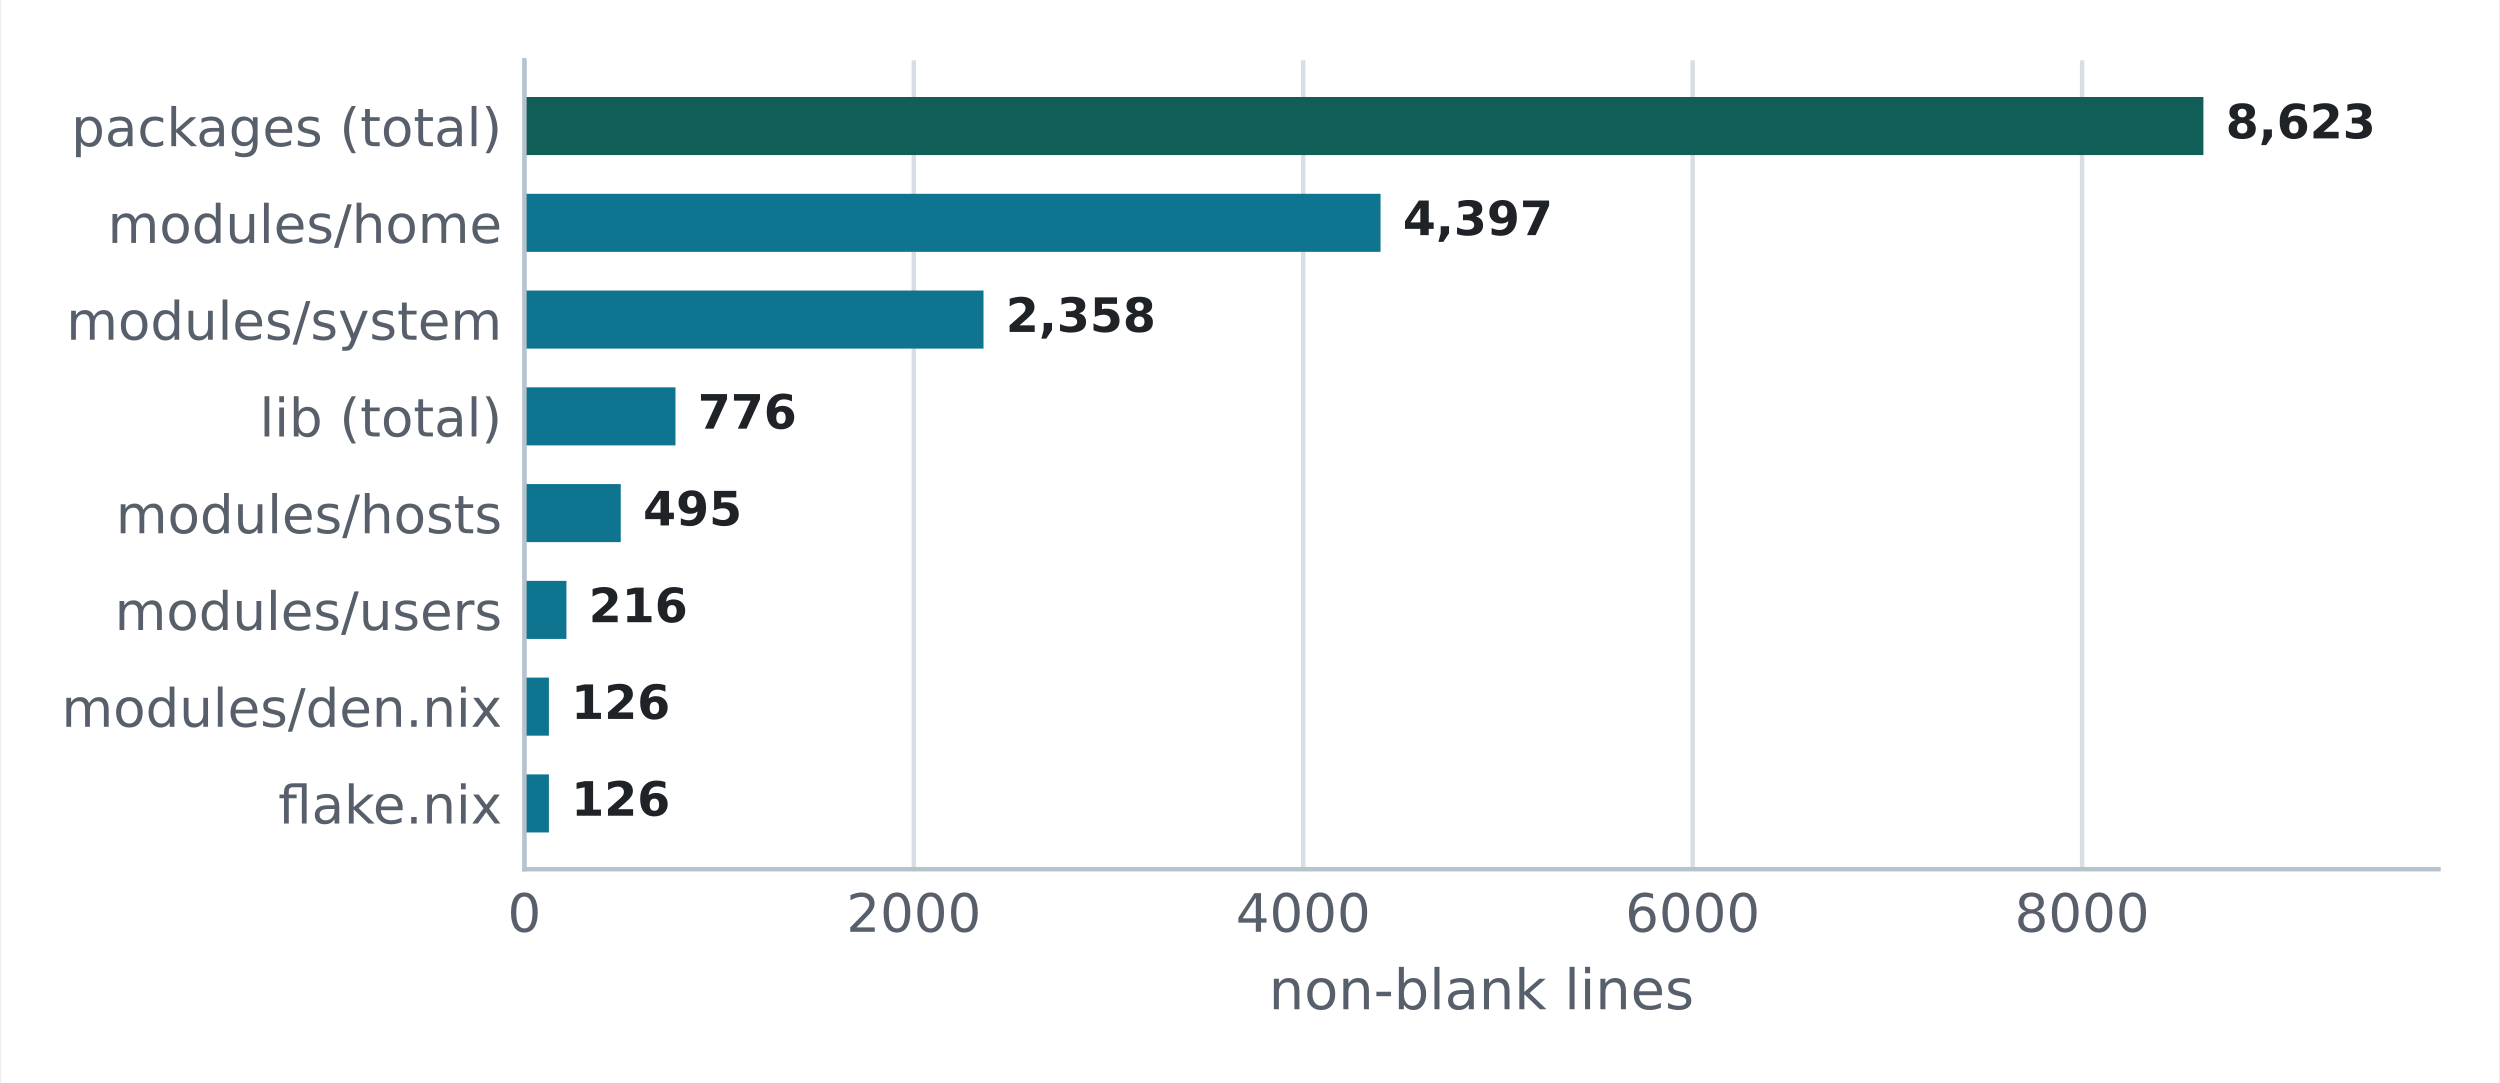
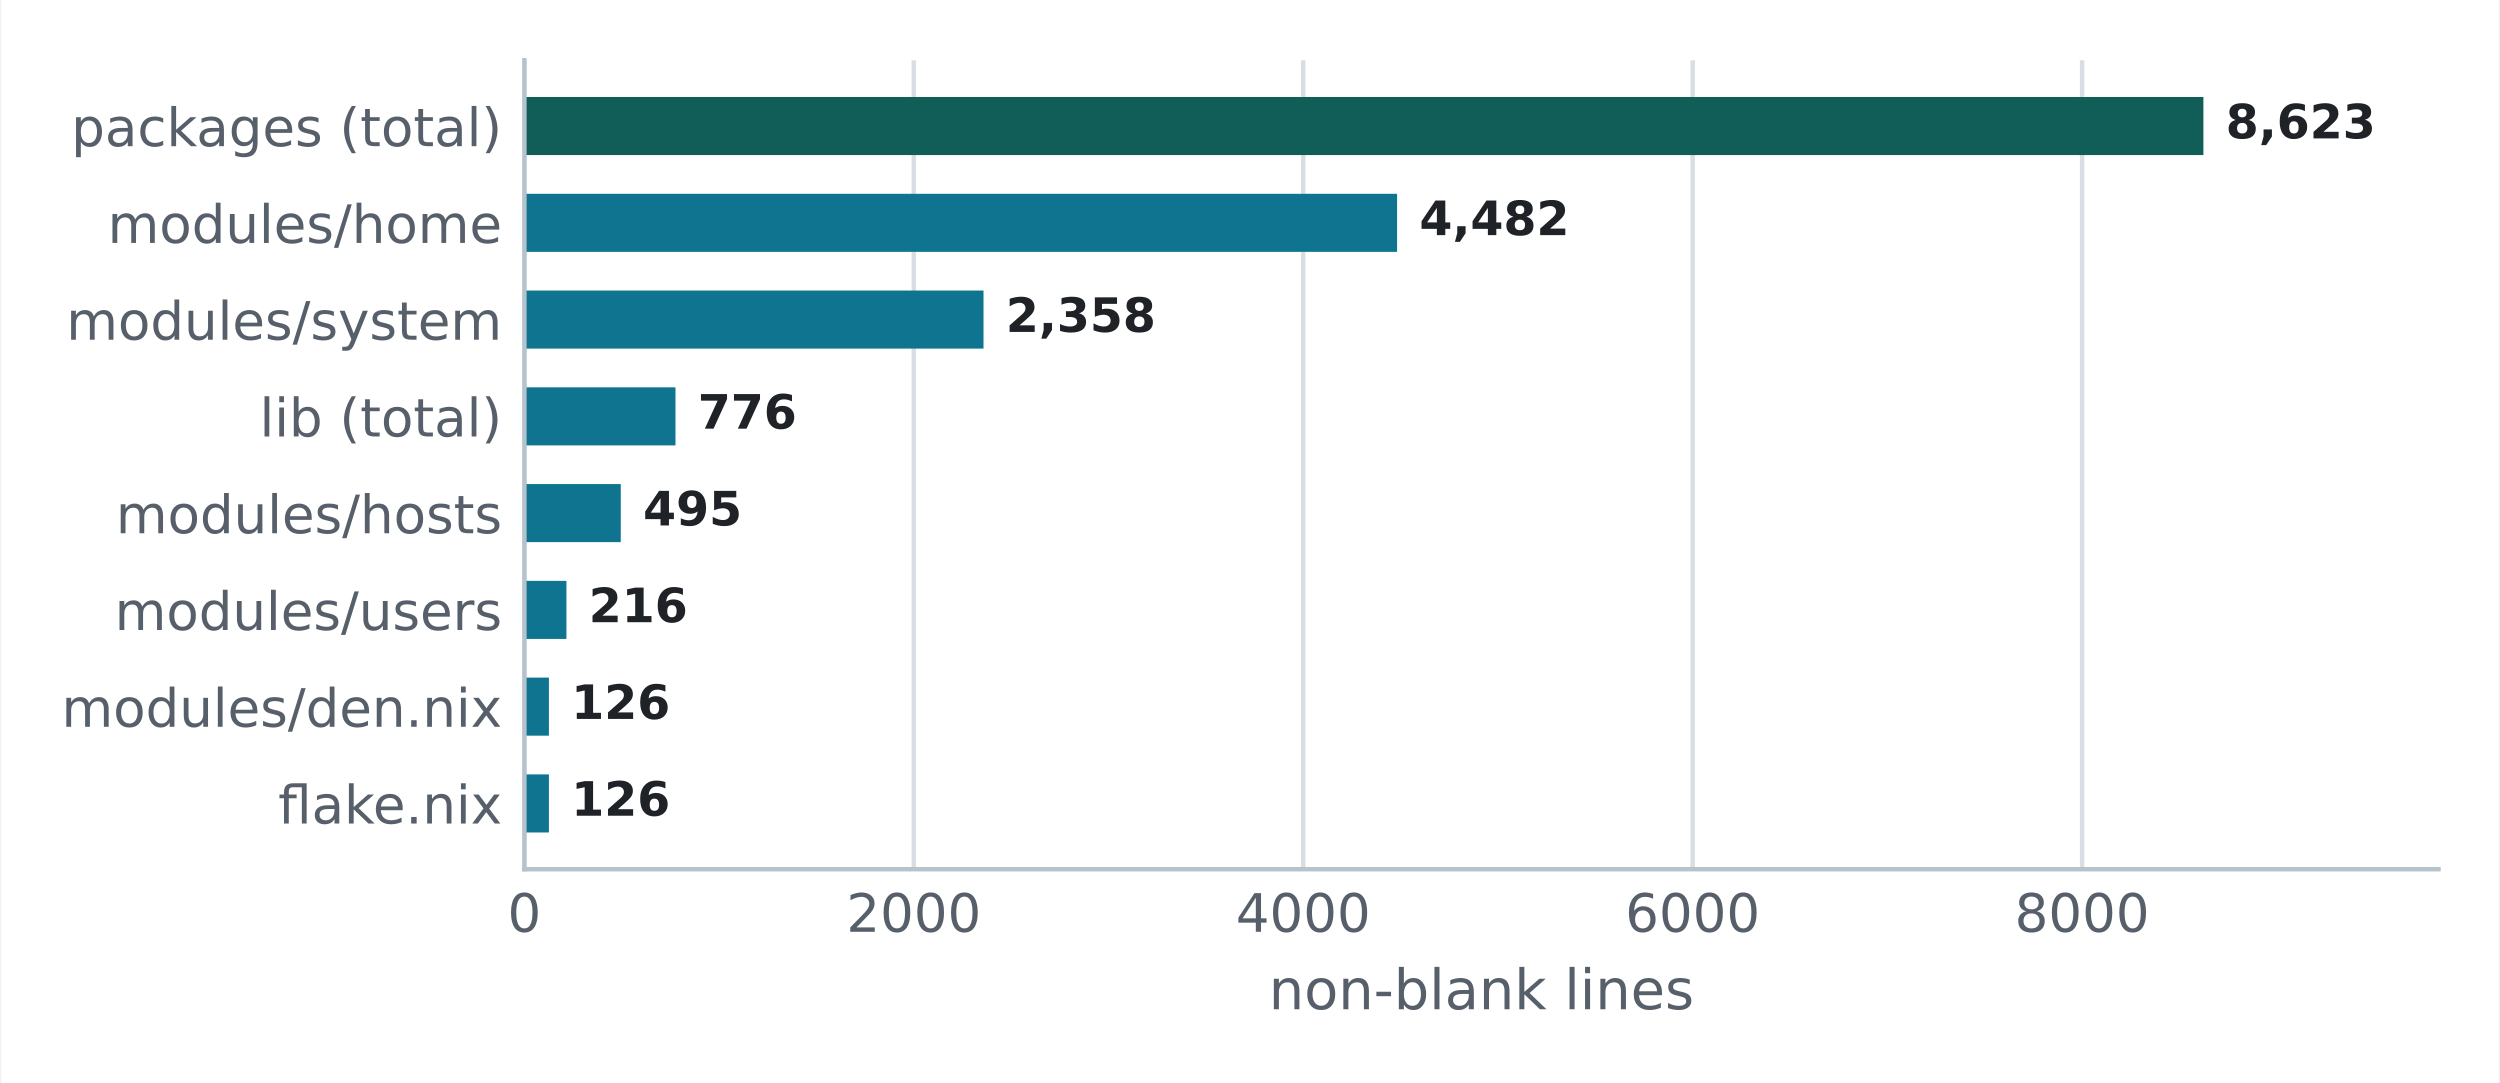
<svg xmlns="http://www.w3.org/2000/svg" xmlns:xlink="http://www.w3.org/1999/xlink" width="995" height="431" viewBox="0 0 447.591 194.078" version="1.1">
  <defs>
    <style type="text/css">*{stroke-linejoin: round; stroke-linecap: butt}</style>
  </defs>
  <g id="figure_1">
    <g id="patch_1">
      <path d="M 0 194.078  L 447.591 194.078  L 447.591 0  L 0 0  z " style="fill: #ffffff" />
    </g>
    <g id="axes_1">
      <g id="patch_2">
        <path d="M 93.751 155.778  L 436.791 155.778  L 436.791 10.8  L 93.751 10.8  z " style="fill: #ffffff" />
      </g>
      <g id="matplotlib.axis_1">
        <g id="xtick_1">
          <g id="line2d_1">
            <path d="M 93.751 155.778  L 93.751 10.8  " clip-path="url(#p4f550c6e6d)" style="fill: none; stroke: #d8dee4; stroke-width: 0.8; stroke-linecap: square" />
          </g>
          <g id="line2d_2" />
          <g id="text_1">
            <g style="fill: #57606a" transform="translate(90.72875 166.9954) scale(0.095 -0.095)">
              <defs>
                <path id="DejaVuSans-13" d="M 2034 4250  Q 1547 4250 1301 3770  Q 1056 3291 1056 2328  Q 1056 1369 1301 889  Q 1547 409 2034 409  Q 2525 409 2770 889  Q 3016 1369 3016 2328  Q 3016 3291 2770 3770  Q 2525 4250 2034 4250  z M 2034 4750  Q 2819 4750 3233 4129  Q 3647 3509 3647 2328  Q 3647 1150 3233 529  Q 2819 -91 2034 -91  Q 1250 -91 836 529  Q 422 1150 422 2328  Q 422 3509 836 4129  Q 1250 4750 2034 4750  z " transform="scale(0.015625)" />
              </defs>
              <use xlink:href="#DejaVuSans-13" />
            </g>
          </g>
        </g>
        <g id="xtick_2">
          <g id="line2d_3">
            <path d="M 163.544 155.778  L 163.544 10.8  " clip-path="url(#p4f550c6e6d)" style="fill: none; stroke: #d8dee4; stroke-width: 0.8; stroke-linecap: square" />
          </g>
          <g id="line2d_4" />
          <g id="text_2">
            <g style="fill: #57606a" transform="translate(151.4551 166.9954) scale(0.095 -0.095)">
              <defs>
                <path id="DejaVuSans-15" d="M 1228 531  L 3431 531  L 3431 0  L 469 0  L 469 531  Q 828 903 1448 1529  Q 2069 2156 2228 2338  Q 2531 2678 2651 2914  Q 2772 3150 2772 3378  Q 2772 3750 2511 3984  Q 2250 4219 1831 4219  Q 1534 4219 1204 4116  Q 875 4013 500 3803  L 500 4441  Q 881 4594 1212 4672  Q 1544 4750 1819 4750  Q 2544 4750 2975 4387  Q 3406 4025 3406 3419  Q 3406 3131 3298 2873  Q 3191 2616 2906 2266  Q 2828 2175 2409 1742  Q 1991 1309 1228 531  z " transform="scale(0.015625)" />
              </defs>
              <use xlink:href="#DejaVuSans-15" />
              <use xlink:href="#DejaVuSans-13" transform="translate(63.625 0)" />
              <use xlink:href="#DejaVuSans-13" transform="translate(127.25 0)" />
              <use xlink:href="#DejaVuSans-13" transform="translate(190.875 0)" />
            </g>
          </g>
        </g>
        <g id="xtick_3">
          <g id="line2d_5">
            <path d="M 233.337 155.778  L 233.337 10.8  " clip-path="url(#p4f550c6e6d)" style="fill: none; stroke: #d8dee4; stroke-width: 0.8; stroke-linecap: square" />
          </g>
          <g id="line2d_6" />
          <g id="text_3">
            <g style="fill: #57606a" transform="translate(221.2481 166.9954) scale(0.095 -0.095)">
              <defs>
                <path id="DejaVuSans-17" d="M 2419 4116  L 825 1625  L 2419 1625  L 2419 4116  z M 2253 4666  L 3047 4666  L 3047 1625  L 3713 1625  L 3713 1100  L 3047 1100  L 3047 0  L 2419 0  L 2419 1100  L 313 1100  L 313 1709  L 2253 4666  z " transform="scale(0.015625)" />
              </defs>
              <use xlink:href="#DejaVuSans-17" />
              <use xlink:href="#DejaVuSans-13" transform="translate(63.625 0)" />
              <use xlink:href="#DejaVuSans-13" transform="translate(127.25 0)" />
              <use xlink:href="#DejaVuSans-13" transform="translate(190.875 0)" />
            </g>
          </g>
        </g>
        <g id="xtick_4">
          <g id="line2d_7">
            <path d="M 303.13 155.778  L 303.13 10.8  " clip-path="url(#p4f550c6e6d)" style="fill: none; stroke: #d8dee4; stroke-width: 0.8; stroke-linecap: square" />
          </g>
          <g id="line2d_8" />
          <g id="text_4">
            <g style="fill: #57606a" transform="translate(291.041 166.9954) scale(0.095 -0.095)">
              <defs>
                <path id="DejaVuSans-19" d="M 2113 2584  Q 1688 2584 1439 2293  Q 1191 2003 1191 1497  Q 1191 994 1439 701  Q 1688 409 2113 409  Q 2538 409 2786 701  Q 3034 994 3034 1497  Q 3034 2003 2786 2293  Q 2538 2584 2113 2584  z M 3366 4563  L 3366 3988  Q 3128 4100 2886 4159  Q 2644 4219 2406 4219  Q 1781 4219 1451 3797  Q 1122 3375 1075 2522  Q 1259 2794 1537 2939  Q 1816 3084 2150 3084  Q 2853 3084 3261 2657  Q 3669 2231 3669 1497  Q 3669 778 3244 343  Q 2819 -91 2113 -91  Q 1303 -91 875 529  Q 447 1150 447 2328  Q 447 3434 972 4092  Q 1497 4750 2381 4750  Q 2619 4750 2861 4703  Q 3103 4656 3366 4563  z " transform="scale(0.015625)" />
              </defs>
              <use xlink:href="#DejaVuSans-19" />
              <use xlink:href="#DejaVuSans-13" transform="translate(63.625 0)" />
              <use xlink:href="#DejaVuSans-13" transform="translate(127.25 0)" />
              <use xlink:href="#DejaVuSans-13" transform="translate(190.875 0)" />
            </g>
          </g>
        </g>
        <g id="xtick_5">
          <g id="line2d_9">
            <path d="M 372.923 155.778  L 372.923 10.8  " clip-path="url(#p4f550c6e6d)" style="fill: none; stroke: #d8dee4; stroke-width: 0.8; stroke-linecap: square" />
          </g>
          <g id="line2d_10" />
          <g id="text_5">
            <g style="fill: #57606a" transform="translate(360.834 166.9954) scale(0.095 -0.095)">
              <defs>
                <path id="DejaVuSans-1b" d="M 2034 2216  Q 1584 2216 1326 1975  Q 1069 1734 1069 1313  Q 1069 891 1326 650  Q 1584 409 2034 409  Q 2484 409 2743 651  Q 3003 894 3003 1313  Q 3003 1734 2745 1975  Q 2488 2216 2034 2216  z M 1403 2484  Q 997 2584 770 2862  Q 544 3141 544 3541  Q 544 4100 942 4425  Q 1341 4750 2034 4750  Q 2731 4750 3128 4425  Q 3525 4100 3525 3541  Q 3525 3141 3298 2862  Q 3072 2584 2669 2484  Q 3125 2378 3379 2068  Q 3634 1759 3634 1313  Q 3634 634 3220 271  Q 2806 -91 2034 -91  Q 1263 -91 848 271  Q 434 634 434 1313  Q 434 1759 690 2068  Q 947 2378 1403 2484  z M 1172 3481  Q 1172 3119 1398 2916  Q 1625 2713 2034 2713  Q 2441 2713 2670 2916  Q 2900 3119 2900 3481  Q 2900 3844 2670 4047  Q 2441 4250 2034 4250  Q 1625 4250 1398 4047  Q 1172 3844 1172 3481  z " transform="scale(0.015625)" />
              </defs>
              <use xlink:href="#DejaVuSans-1b" />
              <use xlink:href="#DejaVuSans-13" transform="translate(63.625 0)" />
              <use xlink:href="#DejaVuSans-13" transform="translate(127.25 0)" />
              <use xlink:href="#DejaVuSans-13" transform="translate(190.875 0)" />
            </g>
          </g>
        </g>
        <g id="text_6">
          <g style="fill: #57606a" transform="translate(227.1616 180.8761) scale(0.1 -0.1)">
            <defs>
              <path id="DejaVuSans-51" d="M 3513 2113  L 3513 0  L 2938 0  L 2938 2094  Q 2938 2591 2744 2837  Q 2550 3084 2163 3084  Q 1697 3084 1428 2787  Q 1159 2491 1159 1978  L 1159 0  L 581 0  L 581 3500  L 1159 3500  L 1159 2956  Q 1366 3272 1645 3428  Q 1925 3584 2291 3584  Q 2894 3584 3203 3211  Q 3513 2838 3513 2113  z " transform="scale(0.015625)" />
              <path id="DejaVuSans-52" d="M 1959 3097  Q 1497 3097 1228 2736  Q 959 2375 959 1747  Q 959 1119 1226 758  Q 1494 397 1959 397  Q 2419 397 2687 759  Q 2956 1122 2956 1747  Q 2956 2369 2687 2733  Q 2419 3097 1959 3097  z M 1959 3584  Q 2709 3584 3137 3096  Q 3566 2609 3566 1747  Q 3566 888 3137 398  Q 2709 -91 1959 -91  Q 1206 -91 779 398  Q 353 888 353 1747  Q 353 2609 779 3096  Q 1206 3584 1959 3584  z " transform="scale(0.015625)" />
              <path id="DejaVuSans-10" d="M 313 2009  L 1997 2009  L 1997 1497  L 313 1497  L 313 2009  z " transform="scale(0.015625)" />
              <path id="DejaVuSans-45" d="M 3116 1747  Q 3116 2381 2855 2742  Q 2594 3103 2138 3103  Q 1681 3103 1420 2742  Q 1159 2381 1159 1747  Q 1159 1113 1420 752  Q 1681 391 2138 391  Q 2594 391 2855 752  Q 3116 1113 3116 1747  z M 1159 2969  Q 1341 3281 1617 3432  Q 1894 3584 2278 3584  Q 2916 3584 3314 3078  Q 3713 2572 3713 1747  Q 3713 922 3314 415  Q 2916 -91 2278 -91  Q 1894 -91 1617 61  Q 1341 213 1159 525  L 1159 0  L 581 0  L 581 4863  L 1159 4863  L 1159 2969  z " transform="scale(0.015625)" />
              <path id="DejaVuSans-4f" d="M 603 4863  L 1178 4863  L 1178 0  L 603 0  L 603 4863  z " transform="scale(0.015625)" />
              <path id="DejaVuSans-44" d="M 2194 1759  Q 1497 1759 1228 1600  Q 959 1441 959 1056  Q 959 750 1161 570  Q 1363 391 1709 391  Q 2188 391 2477 730  Q 2766 1069 2766 1631  L 2766 1759  L 2194 1759  z M 3341 1997  L 3341 0  L 2766 0  L 2766 531  Q 2569 213 2275 61  Q 1981 -91 1556 -91  Q 1019 -91 701 211  Q 384 513 384 1019  Q 384 1609 779 1909  Q 1175 2209 1959 2209  L 2766 2209  L 2766 2266  Q 2766 2663 2505 2880  Q 2244 3097 1772 3097  Q 1472 3097 1187 3025  Q 903 2953 641 2809  L 641 3341  Q 956 3463 1253 3523  Q 1550 3584 1831 3584  Q 2591 3584 2966 3190  Q 3341 2797 3341 1997  z " transform="scale(0.015625)" />
              <path id="DejaVuSans-4e" d="M 581 4863  L 1159 4863  L 1159 1991  L 2875 3500  L 3609 3500  L 1753 1863  L 3688 0  L 2938 0  L 1159 1709  L 1159 0  L 581 0  L 581 4863  z " transform="scale(0.015625)" />
              <path id="DejaVuSans-3" transform="scale(0.015625)" />
              <path id="DejaVuSans-4c" d="M 603 3500  L 1178 3500  L 1178 0  L 603 0  L 603 3500  z M 603 4863  L 1178 4863  L 1178 4134  L 603 4134  L 603 4863  z " transform="scale(0.015625)" />
              <path id="DejaVuSans-48" d="M 3597 1894  L 3597 1613  L 953 1613  Q 991 1019 1311 708  Q 1631 397 2203 397  Q 2534 397 2845 478  Q 3156 559 3463 722  L 3463 178  Q 3153 47 2828 -22  Q 2503 -91 2169 -91  Q 1331 -91 842 396  Q 353 884 353 1716  Q 353 2575 817 3079  Q 1281 3584 2069 3584  Q 2775 3584 3186 3129  Q 3597 2675 3597 1894  z M 3022 2063  Q 3016 2534 2758 2815  Q 2500 3097 2075 3097  Q 1594 3097 1305 2825  Q 1016 2553 972 2059  L 3022 2063  z " transform="scale(0.015625)" />
              <path id="DejaVuSans-56" d="M 2834 3397  L 2834 2853  Q 2591 2978 2328 3040  Q 2066 3103 1784 3103  Q 1356 3103 1142 2972  Q 928 2841 928 2578  Q 928 2378 1081 2264  Q 1234 2150 1697 2047  L 1894 2003  Q 2506 1872 2764 1633  Q 3022 1394 3022 966  Q 3022 478 2636 193  Q 2250 -91 1575 -91  Q 1294 -91 989 -36  Q 684 19 347 128  L 347 722  Q 666 556 975 473  Q 1284 391 1588 391  Q 1994 391 2212 530  Q 2431 669 2431 922  Q 2431 1156 2273 1281  Q 2116 1406 1581 1522  L 1381 1569  Q 847 1681 609 1914  Q 372 2147 372 2553  Q 372 3047 722 3315  Q 1072 3584 1716 3584  Q 2034 3584 2315 3537  Q 2597 3491 2834 3397  z " transform="scale(0.015625)" />
            </defs>
            <use xlink:href="#DejaVuSans-51" />
            <use xlink:href="#DejaVuSans-52" transform="translate(63.375 0)" />
            <use xlink:href="#DejaVuSans-51" transform="translate(124.5625 0)" />
            <use xlink:href="#DejaVuSans-10" transform="translate(187.9375 0)" />
            <use xlink:href="#DejaVuSans-45" transform="translate(224.0156 0)" />
            <use xlink:href="#DejaVuSans-4f" transform="translate(287.5 0)" />
            <use xlink:href="#DejaVuSans-44" transform="translate(315.2812 0)" />
            <use xlink:href="#DejaVuSans-51" transform="translate(376.5625 0)" />
            <use xlink:href="#DejaVuSans-4e" transform="translate(439.9375 0)" />
            <use xlink:href="#DejaVuSans-3" transform="translate(497.8438 0)" />
            <use xlink:href="#DejaVuSans-4f" transform="translate(529.625 0)" />
            <use xlink:href="#DejaVuSans-4c" transform="translate(557.4062 0)" />
            <use xlink:href="#DejaVuSans-51" transform="translate(585.1875 0)" />
            <use xlink:href="#DejaVuSans-48" transform="translate(648.5625 0)" />
            <use xlink:href="#DejaVuSans-56" transform="translate(710.0938 0)" />
          </g>
        </g>
      </g>
      <g id="matplotlib.axis_2">
        <g id="ytick_1">
          <g id="line2d_11" />
          <g id="text_7">
            <g style="fill: #57606a" transform="translate(49.6357 147.5945) scale(0.095 -0.095)">
              <defs>
                <path id="DejaVuSans-13b0" d="M 1831 4863  L 3431 4863  L 3431 0  L 2853 0  L 2853 4384  L 1825 4384  Q 1516 4384 1395 4259  Q 1275 4134 1275 3809  L 1275 3500  L 2222 3500  L 2222 3053  L 1275 3053  L 1275 0  L 697 0  L 697 3053  L 147 3053  L 147 3500  L 697 3500  L 697 3744  Q 697 4328 969 4595  Q 1241 4863 1831 4863  z " transform="scale(0.015625)" />
                <path id="DejaVuSans-11" d="M 684 794  L 1344 794  L 1344 0  L 684 0  L 684 794  z " transform="scale(0.015625)" />
                <path id="DejaVuSans-5b" d="M 3513 3500  L 2247 1797  L 3578 0  L 2900 0  L 1881 1375  L 863 0  L 184 0  L 1544 1831  L 300 3500  L 978 3500  L 1906 2253  L 2834 3500  L 3513 3500  z " transform="scale(0.015625)" />
              </defs>
              <use xlink:href="#DejaVuSans-13b0" />
              <use xlink:href="#DejaVuSans-44" transform="translate(62.98438 0)" />
              <use xlink:href="#DejaVuSans-4e" transform="translate(124.2656 0)" />
              <use xlink:href="#DejaVuSans-48" transform="translate(178.6094 0)" />
              <use xlink:href="#DejaVuSans-11" transform="translate(240.1406 0)" />
              <use xlink:href="#DejaVuSans-51" transform="translate(271.9219 0)" />
              <use xlink:href="#DejaVuSans-4c" transform="translate(335.2969 0)" />
              <use xlink:href="#DejaVuSans-5b" transform="translate(363.0781 0)" />
            </g>
          </g>
        </g>
        <g id="ytick_2">
          <g id="line2d_12" />
          <g id="text_8">
            <g style="fill: #57606a" transform="translate(10.8 130.2526) scale(0.095 -0.095)">
              <defs>
                <path id="DejaVuSans-50" d="M 3328 2828  Q 3544 3216 3844 3400  Q 4144 3584 4550 3584  Q 5097 3584 5394 3201  Q 5691 2819 5691 2113  L 5691 0  L 5113 0  L 5113 2094  Q 5113 2597 4934 2840  Q 4756 3084 4391 3084  Q 3944 3084 3684 2787  Q 3425 2491 3425 1978  L 3425 0  L 2847 0  L 2847 2094  Q 2847 2600 2669 2842  Q 2491 3084 2119 3084  Q 1678 3084 1418 2786  Q 1159 2488 1159 1978  L 1159 0  L 581 0  L 581 3500  L 1159 3500  L 1159 2956  Q 1356 3278 1631 3431  Q 1906 3584 2284 3584  Q 2666 3584 2933 3390  Q 3200 3197 3328 2828  z " transform="scale(0.015625)" />
                <path id="DejaVuSans-47" d="M 2906 2969  L 2906 4863  L 3481 4863  L 3481 0  L 2906 0  L 2906 525  Q 2725 213 2448 61  Q 2172 -91 1784 -91  Q 1150 -91 751 415  Q 353 922 353 1747  Q 353 2572 751 3078  Q 1150 3584 1784 3584  Q 2172 3584 2448 3432  Q 2725 3281 2906 2969  z M 947 1747  Q 947 1113 1208 752  Q 1469 391 1925 391  Q 2381 391 2643 752  Q 2906 1113 2906 1747  Q 2906 2381 2643 2742  Q 2381 3103 1925 3103  Q 1469 3103 1208 2742  Q 947 2381 947 1747  z " transform="scale(0.015625)" />
                <path id="DejaVuSans-58" d="M 544 1381  L 544 3500  L 1119 3500  L 1119 1403  Q 1119 906 1312 657  Q 1506 409 1894 409  Q 2359 409 2629 706  Q 2900 1003 2900 1516  L 2900 3500  L 3475 3500  L 3475 0  L 2900 0  L 2900 538  Q 2691 219 2414 64  Q 2138 -91 1772 -91  Q 1169 -91 856 284  Q 544 659 544 1381  z M 1991 3584  L 1991 3584  z " transform="scale(0.015625)" />
                <path id="DejaVuSans-12" d="M 1625 4666  L 2156 4666  L 531 -594  L 0 -594  L 1625 4666  z " transform="scale(0.015625)" />
              </defs>
              <use xlink:href="#DejaVuSans-50" />
              <use xlink:href="#DejaVuSans-52" transform="translate(97.40625 0)" />
              <use xlink:href="#DejaVuSans-47" transform="translate(158.5938 0)" />
              <use xlink:href="#DejaVuSans-58" transform="translate(222.0781 0)" />
              <use xlink:href="#DejaVuSans-4f" transform="translate(285.4531 0)" />
              <use xlink:href="#DejaVuSans-48" transform="translate(313.2344 0)" />
              <use xlink:href="#DejaVuSans-56" transform="translate(374.7656 0)" />
              <use xlink:href="#DejaVuSans-12" transform="translate(426.8594 0)" />
              <use xlink:href="#DejaVuSans-47" transform="translate(460.5469 0)" />
              <use xlink:href="#DejaVuSans-48" transform="translate(524.0312 0)" />
              <use xlink:href="#DejaVuSans-51" transform="translate(585.5625 0)" />
              <use xlink:href="#DejaVuSans-11" transform="translate(648.9375 0)" />
              <use xlink:href="#DejaVuSans-51" transform="translate(680.7188 0)" />
              <use xlink:href="#DejaVuSans-4c" transform="translate(744.0938 0)" />
              <use xlink:href="#DejaVuSans-5b" transform="translate(771.875 0)" />
            </g>
          </g>
        </g>
        <g id="ytick_3">
          <g id="line2d_13" />
          <g id="text_9">
            <g style="fill: #57606a" transform="translate(20.32969 112.9108) scale(0.095 -0.095)">
              <defs>
                <path id="DejaVuSans-55" d="M 2631 2963  Q 2534 3019 2420 3045  Q 2306 3072 2169 3072  Q 1681 3072 1420 2755  Q 1159 2438 1159 1844  L 1159 0  L 581 0  L 581 3500  L 1159 3500  L 1159 2956  Q 1341 3275 1631 3429  Q 1922 3584 2338 3584  Q 2397 3584 2469 3576  Q 2541 3569 2628 3553  L 2631 2963  z " transform="scale(0.015625)" />
              </defs>
              <use xlink:href="#DejaVuSans-50" />
              <use xlink:href="#DejaVuSans-52" transform="translate(97.40625 0)" />
              <use xlink:href="#DejaVuSans-47" transform="translate(158.5938 0)" />
              <use xlink:href="#DejaVuSans-58" transform="translate(222.0781 0)" />
              <use xlink:href="#DejaVuSans-4f" transform="translate(285.4531 0)" />
              <use xlink:href="#DejaVuSans-48" transform="translate(313.2344 0)" />
              <use xlink:href="#DejaVuSans-56" transform="translate(374.7656 0)" />
              <use xlink:href="#DejaVuSans-12" transform="translate(426.8594 0)" />
              <use xlink:href="#DejaVuSans-58" transform="translate(460.5469 0)" />
              <use xlink:href="#DejaVuSans-56" transform="translate(523.9219 0)" />
              <use xlink:href="#DejaVuSans-48" transform="translate(576.0156 0)" />
              <use xlink:href="#DejaVuSans-55" transform="translate(637.5469 0)" />
              <use xlink:href="#DejaVuSans-56" transform="translate(678.6562 0)" />
            </g>
          </g>
        </g>
        <g id="ytick_4">
          <g id="line2d_14" />
          <g id="text_10">
            <g style="fill: #57606a" transform="translate(20.54344 95.569) scale(0.095 -0.095)">
              <defs>
                <path id="DejaVuSans-4b" d="M 3513 2113  L 3513 0  L 2938 0  L 2938 2094  Q 2938 2591 2744 2837  Q 2550 3084 2163 3084  Q 1697 3084 1428 2787  Q 1159 2491 1159 1978  L 1159 0  L 581 0  L 581 4863  L 1159 4863  L 1159 2956  Q 1366 3272 1645 3428  Q 1925 3584 2291 3584  Q 2894 3584 3203 3211  Q 3513 2838 3513 2113  z " transform="scale(0.015625)" />
                <path id="DejaVuSans-57" d="M 1172 4494  L 1172 3500  L 2356 3500  L 2356 3053  L 1172 3053  L 1172 1153  Q 1172 725 1289 603  Q 1406 481 1766 481  L 2356 481  L 2356 0  L 1766 0  Q 1100 0 847 248  Q 594 497 594 1153  L 594 3053  L 172 3053  L 172 3500  L 594 3500  L 594 4494  L 1172 4494  z " transform="scale(0.015625)" />
              </defs>
              <use xlink:href="#DejaVuSans-50" />
              <use xlink:href="#DejaVuSans-52" transform="translate(97.40625 0)" />
              <use xlink:href="#DejaVuSans-47" transform="translate(158.5938 0)" />
              <use xlink:href="#DejaVuSans-58" transform="translate(222.0781 0)" />
              <use xlink:href="#DejaVuSans-4f" transform="translate(285.4531 0)" />
              <use xlink:href="#DejaVuSans-48" transform="translate(313.2344 0)" />
              <use xlink:href="#DejaVuSans-56" transform="translate(374.7656 0)" />
              <use xlink:href="#DejaVuSans-12" transform="translate(426.8594 0)" />
              <use xlink:href="#DejaVuSans-4b" transform="translate(460.5469 0)" />
              <use xlink:href="#DejaVuSans-52" transform="translate(523.9219 0)" />
              <use xlink:href="#DejaVuSans-56" transform="translate(585.1094 0)" />
              <use xlink:href="#DejaVuSans-57" transform="translate(637.2031 0)" />
              <use xlink:href="#DejaVuSans-56" transform="translate(676.4062 0)" />
            </g>
          </g>
        </g>
        <g id="ytick_5">
          <g id="line2d_15" />
          <g id="text_11">
            <g style="fill: #57606a" transform="translate(46.28695 78.22717) scale(0.095 -0.095)">
              <defs>
                <path id="DejaVuSans-b" d="M 1984 4856  Q 1566 4138 1362 3434  Q 1159 2731 1159 2009  Q 1159 1288 1364 580  Q 1569 -128 1984 -844  L 1484 -844  Q 1016 -109 783 600  Q 550 1309 550 2009  Q 550 2706 781 3412  Q 1013 4119 1484 4856  L 1984 4856  z " transform="scale(0.015625)" />
                <path id="DejaVuSans-c" d="M 513 4856  L 1013 4856  Q 1481 4119 1714 3412  Q 1947 2706 1947 2009  Q 1947 1309 1714 600  Q 1481 -109 1013 -844  L 513 -844  Q 928 -128 1133 580  Q 1338 1288 1338 2009  Q 1338 2731 1133 3434  Q 928 4138 513 4856  z " transform="scale(0.015625)" />
              </defs>
              <use xlink:href="#DejaVuSans-4f" />
              <use xlink:href="#DejaVuSans-4c" transform="translate(27.78125 0)" />
              <use xlink:href="#DejaVuSans-45" transform="translate(55.5625 0)" />
              <use xlink:href="#DejaVuSans-3" transform="translate(119.0469 0)" />
              <use xlink:href="#DejaVuSans-b" transform="translate(150.8281 0)" />
              <use xlink:href="#DejaVuSans-57" transform="translate(189.8438 0)" />
              <use xlink:href="#DejaVuSans-52" transform="translate(229.0469 0)" />
              <use xlink:href="#DejaVuSans-57" transform="translate(290.2344 0)" />
              <use xlink:href="#DejaVuSans-44" transform="translate(329.4375 0)" />
              <use xlink:href="#DejaVuSans-4f" transform="translate(390.7188 0)" />
              <use xlink:href="#DejaVuSans-c" transform="translate(418.5 0)" />
            </g>
          </g>
        </g>
        <g id="ytick_6">
          <g id="line2d_16" />
          <g id="text_12">
            <g style="fill: #57606a" transform="translate(11.655 60.88535) scale(0.095 -0.095)">
              <defs>
                <path id="DejaVuSans-5c" d="M 2059 -325  Q 1816 -950 1584 -1140  Q 1353 -1331 966 -1331  L 506 -1331  L 506 -850  L 844 -850  Q 1081 -850 1212 -737  Q 1344 -625 1503 -206  L 1606 56  L 191 3500  L 800 3500  L 1894 763  L 2988 3500  L 3597 3500  L 2059 -325  z " transform="scale(0.015625)" />
              </defs>
              <use xlink:href="#DejaVuSans-50" />
              <use xlink:href="#DejaVuSans-52" transform="translate(97.40625 0)" />
              <use xlink:href="#DejaVuSans-47" transform="translate(158.5938 0)" />
              <use xlink:href="#DejaVuSans-58" transform="translate(222.0781 0)" />
              <use xlink:href="#DejaVuSans-4f" transform="translate(285.4531 0)" />
              <use xlink:href="#DejaVuSans-48" transform="translate(313.2344 0)" />
              <use xlink:href="#DejaVuSans-56" transform="translate(374.7656 0)" />
              <use xlink:href="#DejaVuSans-12" transform="translate(426.8594 0)" />
              <use xlink:href="#DejaVuSans-56" transform="translate(460.5469 0)" />
              <use xlink:href="#DejaVuSans-5c" transform="translate(512.6406 0)" />
              <use xlink:href="#DejaVuSans-56" transform="translate(571.8281 0)" />
              <use xlink:href="#DejaVuSans-57" transform="translate(623.9219 0)" />
              <use xlink:href="#DejaVuSans-48" transform="translate(663.125 0)" />
              <use xlink:href="#DejaVuSans-50" transform="translate(724.6562 0)" />
            </g>
          </g>
        </g>
        <g id="ytick_7">
          <g id="line2d_17" />
          <g id="text_13">
            <g style="fill: #57606a" transform="translate(19.06648 43.54352) scale(0.095 -0.095)">
              <use xlink:href="#DejaVuSans-50" />
              <use xlink:href="#DejaVuSans-52" transform="translate(97.40625 0)" />
              <use xlink:href="#DejaVuSans-47" transform="translate(158.5938 0)" />
              <use xlink:href="#DejaVuSans-58" transform="translate(222.0781 0)" />
              <use xlink:href="#DejaVuSans-4f" transform="translate(285.4531 0)" />
              <use xlink:href="#DejaVuSans-48" transform="translate(313.2344 0)" />
              <use xlink:href="#DejaVuSans-56" transform="translate(374.7656 0)" />
              <use xlink:href="#DejaVuSans-12" transform="translate(426.8594 0)" />
              <use xlink:href="#DejaVuSans-4b" transform="translate(460.5469 0)" />
              <use xlink:href="#DejaVuSans-52" transform="translate(523.9219 0)" />
              <use xlink:href="#DejaVuSans-50" transform="translate(585.1094 0)" />
              <use xlink:href="#DejaVuSans-48" transform="translate(682.5156 0)" />
            </g>
          </g>
        </g>
        <g id="ytick_8">
          <g id="line2d_18" />
          <g id="text_14">
            <g style="fill: #57606a" transform="translate(12.5382 26.2017) scale(0.095 -0.095)">
              <defs>
                <path id="DejaVuSans-53" d="M 1159 525  L 1159 -1331  L 581 -1331  L 581 3500  L 1159 3500  L 1159 2969  Q 1341 3281 1617 3432  Q 1894 3584 2278 3584  Q 2916 3584 3314 3078  Q 3713 2572 3713 1747  Q 3713 922 3314 415  Q 2916 -91 2278 -91  Q 1894 -91 1617 61  Q 1341 213 1159 525  z M 3116 1747  Q 3116 2381 2855 2742  Q 2594 3103 2138 3103  Q 1681 3103 1420 2742  Q 1159 2381 1159 1747  Q 1159 1113 1420 752  Q 1681 391 2138 391  Q 2594 391 2855 752  Q 3116 1113 3116 1747  z " transform="scale(0.015625)" />
                <path id="DejaVuSans-46" d="M 3122 3366  L 3122 2828  Q 2878 2963 2633 3030  Q 2388 3097 2138 3097  Q 1578 3097 1268 2742  Q 959 2388 959 1747  Q 959 1106 1268 751  Q 1578 397 2138 397  Q 2388 397 2633 464  Q 2878 531 3122 666  L 3122 134  Q 2881 22 2623 -34  Q 2366 -91 2075 -91  Q 1284 -91 818 406  Q 353 903 353 1747  Q 353 2603 823 3093  Q 1294 3584 2113 3584  Q 2378 3584 2631 3529  Q 2884 3475 3122 3366  z " transform="scale(0.015625)" />
                <path id="DejaVuSans-4a" d="M 2906 1791  Q 2906 2416 2648 2759  Q 2391 3103 1925 3103  Q 1463 3103 1205 2759  Q 947 2416 947 1791  Q 947 1169 1205 825  Q 1463 481 1925 481  Q 2391 481 2648 825  Q 2906 1169 2906 1791  z M 3481 434  Q 3481 -459 3084 -895  Q 2688 -1331 1869 -1331  Q 1566 -1331 1297 -1286  Q 1028 -1241 775 -1147  L 775 -588  Q 1028 -725 1275 -790  Q 1522 -856 1778 -856  Q 2344 -856 2625 -561  Q 2906 -266 2906 331  L 2906 616  Q 2728 306 2450 153  Q 2172 0 1784 0  Q 1141 0 747 490  Q 353 981 353 1791  Q 353 2603 747 3093  Q 1141 3584 1784 3584  Q 2172 3584 2450 3431  Q 2728 3278 2906 2969  L 2906 3500  L 3481 3500  L 3481 434  z " transform="scale(0.015625)" />
              </defs>
              <use xlink:href="#DejaVuSans-53" />
              <use xlink:href="#DejaVuSans-44" transform="translate(63.48438 0)" />
              <use xlink:href="#DejaVuSans-46" transform="translate(124.7656 0)" />
              <use xlink:href="#DejaVuSans-4e" transform="translate(179.75 0)" />
              <use xlink:href="#DejaVuSans-44" transform="translate(235.9062 0)" />
              <use xlink:href="#DejaVuSans-4a" transform="translate(297.1875 0)" />
              <use xlink:href="#DejaVuSans-48" transform="translate(360.6719 0)" />
              <use xlink:href="#DejaVuSans-56" transform="translate(422.2031 0)" />
              <use xlink:href="#DejaVuSans-3" transform="translate(474.2969 0)" />
              <use xlink:href="#DejaVuSans-b" transform="translate(506.0781 0)" />
              <use xlink:href="#DejaVuSans-57" transform="translate(545.0938 0)" />
              <use xlink:href="#DejaVuSans-52" transform="translate(584.2969 0)" />
              <use xlink:href="#DejaVuSans-57" transform="translate(645.4844 0)" />
              <use xlink:href="#DejaVuSans-44" transform="translate(684.6875 0)" />
              <use xlink:href="#DejaVuSans-4f" transform="translate(745.9688 0)" />
              <use xlink:href="#DejaVuSans-c" transform="translate(773.75 0)" />
            </g>
          </g>
        </g>
      </g>
      <g id="patch_3">
        <path d="M 93.751 149.188  L 98.148 149.188  L 98.148 138.783  L 93.751 138.783  z " clip-path="url(#p4f550c6e6d)" style="fill: #0e7490" />
      </g>
      <g id="patch_4">
        <path d="M 93.751 131.846  L 98.148 131.846  L 98.148 121.441  L 93.751 121.441  z " clip-path="url(#p4f550c6e6d)" style="fill: #0e7490" />
      </g>
      <g id="patch_5">
        <path d="M 93.751 114.504  L 101.289 114.504  L 101.289 104.099  L 93.751 104.099  z " clip-path="url(#p4f550c6e6d)" style="fill: #0e7490" />
      </g>
      <g id="patch_6">
        <path d="M 93.751 97.162  L 111.025 97.162  L 111.025 86.757  L 93.751 86.757  z " clip-path="url(#p4f550c6e6d)" style="fill: #0e7490" />
      </g>
      <g id="patch_7">
        <path d="M 93.751 79.82  L 120.831 79.82  L 120.831 69.415  L 93.751 69.415  z " clip-path="url(#p4f550c6e6d)" style="fill: #0e7490" />
      </g>
      <g id="patch_8">
        <path d="M 93.751 62.479  L 176.037 62.479  L 176.037 52.074  L 93.751 52.074  z " clip-path="url(#p4f550c6e6d)" style="fill: #0e7490" />
      </g>
      <g id="patch_9">
-         <path d="M 93.751 45.137  L 247.191 45.137  L 247.191 34.732  L 93.751 34.732  z " clip-path="url(#p4f550c6e6d)" style="fill: #0e7490" />
+         <path d="M 93.751 45.137  L 250.157 45.137  L 250.157 34.732  L 93.751 34.732  z " clip-path="url(#p4f550c6e6d)" style="fill: #0e7490" />
      </g>
      <g id="patch_10">
        <path d="M 93.751 27.795  L 394.663 27.795  L 394.663 17.39  L 93.751 17.39  z " clip-path="url(#p4f550c6e6d)" style="fill: #115e59" />
      </g>
      <g id="patch_11">
        <path d="M 93.751 155.778  L 93.751 10.8  " style="fill: none; stroke: #b6c2cc; stroke-width: 0.8; stroke-linejoin: miter; stroke-linecap: square" />
      </g>
      <g id="patch_12">
        <path d="M 93.751 155.778  L 436.791 155.778  " style="fill: none; stroke: #b6c2cc; stroke-width: 0.8; stroke-linejoin: miter; stroke-linecap: square" />
      </g>
      <g id="text_15">
        <g style="fill: #1f2328" transform="translate(102.1479 146.1932) scale(0.085 -0.085)">
          <defs>
            <path id="DejaVuSans-Bold-14" d="M 750 831  L 1813 831  L 1813 3847  L 722 3622  L 722 4441  L 1806 4666  L 2950 4666  L 2950 831  L 4013 831  L 4013 0  L 750 0  L 750 831  z " transform="scale(0.015625)" />
            <path id="DejaVuSans-Bold-15" d="M 1844 884  L 3897 884  L 3897 0  L 506 0  L 506 884  L 2209 2388  Q 2438 2594 2547 2791  Q 2656 2988 2656 3200  Q 2656 3528 2436 3728  Q 2216 3928 1850 3928  Q 1569 3928 1234 3808  Q 900 3688 519 3450  L 519 4475  Q 925 4609 1322 4679  Q 1719 4750 2100 4750  Q 2938 4750 3402 4381  Q 3866 4013 3866 3353  Q 3866 2972 3669 2642  Q 3472 2313 2841 1759  L 1844 884  z " transform="scale(0.015625)" />
            <path id="DejaVuSans-Bold-19" d="M 2316 2303  Q 2000 2303 1842 2098  Q 1684 1894 1684 1484  Q 1684 1075 1842 870  Q 2000 666 2316 666  Q 2634 666 2792 870  Q 2950 1075 2950 1484  Q 2950 1894 2792 2098  Q 2634 2303 2316 2303  z M 3803 4544  L 3803 3681  Q 3506 3822 3243 3889  Q 2981 3956 2731 3956  Q 2194 3956 1894 3657  Q 1594 3359 1544 2772  Q 1750 2925 1990 3001  Q 2231 3078 2516 3078  Q 3231 3078 3670 2659  Q 4109 2241 4109 1563  Q 4109 813 3618 361  Q 3128 -91 2303 -91  Q 1394 -91 895 523  Q 397 1138 397 2266  Q 397 3422 980 4083  Q 1563 4744 2578 4744  Q 2900 4744 3203 4694  Q 3506 4644 3803 4544  z " transform="scale(0.015625)" />
          </defs>
          <use xlink:href="#DejaVuSans-Bold-14" />
          <use xlink:href="#DejaVuSans-Bold-15" transform="translate(69.57812 0)" />
          <use xlink:href="#DejaVuSans-Bold-19" transform="translate(139.1562 0)" />
        </g>
      </g>
      <g id="text_16">
        <g style="fill: #1f2328" transform="translate(102.1479 128.8514) scale(0.085 -0.085)">
          <use xlink:href="#DejaVuSans-Bold-14" />
          <use xlink:href="#DejaVuSans-Bold-15" transform="translate(69.57812 0)" />
          <use xlink:href="#DejaVuSans-Bold-19" transform="translate(139.1562 0)" />
        </g>
      </g>
      <g id="text_17">
        <g style="fill: #1f2328" transform="translate(105.2886 111.5096) scale(0.085 -0.085)">
          <use xlink:href="#DejaVuSans-Bold-15" />
          <use xlink:href="#DejaVuSans-Bold-14" transform="translate(69.57812 0)" />
          <use xlink:href="#DejaVuSans-Bold-19" transform="translate(139.1562 0)" />
        </g>
      </g>
      <g id="text_18">
        <g style="fill: #1f2328" transform="translate(115.0247 94.16775) scale(0.085 -0.085)">
          <defs>
            <path id="DejaVuSans-Bold-17" d="M 2356 3675  L 1038 1722  L 2356 1722  L 2356 3675  z M 2156 4666  L 3494 4666  L 3494 1722  L 4159 1722  L 4159 850  L 3494 850  L 3494 0  L 2356 0  L 2356 850  L 288 850  L 288 1881  L 2156 4666  z " transform="scale(0.015625)" />
            <path id="DejaVuSans-Bold-1c" d="M 641 103  L 641 966  Q 928 831 1190 764  Q 1453 697 1709 697  Q 2247 697 2547 995  Q 2847 1294 2900 1881  Q 2688 1725 2447 1647  Q 2206 1569 1925 1569  Q 1209 1569 770 1986  Q 331 2403 331 3084  Q 331 3838 820 4291  Q 1309 4744 2131 4744  Q 3044 4744 3544 4128  Q 4044 3513 4044 2388  Q 4044 1231 3459 570  Q 2875 -91 1856 -91  Q 1528 -91 1228 -42  Q 928 6 641 103  z M 2125 2350  Q 2441 2350 2600 2554  Q 2759 2759 2759 3169  Q 2759 3575 2600 3781  Q 2441 3988 2125 3988  Q 1809 3988 1650 3781  Q 1491 3575 1491 3169  Q 1491 2759 1650 2554  Q 1809 2350 2125 2350  z " transform="scale(0.015625)" />
            <path id="DejaVuSans-Bold-18" d="M 678 4666  L 3669 4666  L 3669 3781  L 1638 3781  L 1638 3059  Q 1775 3097 1914 3117  Q 2053 3138 2203 3138  Q 3056 3138 3531 2711  Q 4006 2284 4006 1522  Q 4006 766 3489 337  Q 2972 -91 2053 -91  Q 1656 -91 1267 -14  Q 878 63 494 219  L 494 1166  Q 875 947 1217 837  Q 1559 728 1863 728  Q 2300 728 2551 942  Q 2803 1156 2803 1522  Q 2803 1891 2551 2103  Q 2300 2316 1863 2316  Q 1603 2316 1309 2248  Q 1016 2181 678 2041  L 678 4666  z " transform="scale(0.015625)" />
          </defs>
          <use xlink:href="#DejaVuSans-Bold-17" />
          <use xlink:href="#DejaVuSans-Bold-1c" transform="translate(69.57812 0)" />
          <use xlink:href="#DejaVuSans-Bold-18" transform="translate(139.1562 0)" />
        </g>
      </g>
      <g id="text_19">
        <g style="fill: #1f2328" transform="translate(124.8306 76.82592) scale(0.085 -0.085)">
          <defs>
            <path id="DejaVuSans-Bold-1a" d="M 428 4666  L 3944 4666  L 3944 3988  L 2125 0  L 953 0  L 2675 3781  L 428 3781  L 428 4666  z " transform="scale(0.015625)" />
          </defs>
          <use xlink:href="#DejaVuSans-Bold-1a" />
          <use xlink:href="#DejaVuSans-Bold-1a" transform="translate(69.57812 0)" />
          <use xlink:href="#DejaVuSans-Bold-19" transform="translate(139.1562 0)" />
        </g>
      </g>
      <g id="text_20">
        <g style="fill: #1f2328" transform="translate(180.0368 59.4841) scale(0.085 -0.085)">
          <defs>
            <path id="DejaVuSans-Bold-f" d="M 653 1209  L 1778 1209  L 1778 256  L 1006 -909  L 341 -909  L 653 256  L 653 1209  z " transform="scale(0.015625)" />
            <path id="DejaVuSans-Bold-16" d="M 2981 2516  Q 3453 2394 3698 2092  Q 3944 1791 3944 1325  Q 3944 631 3412 270  Q 2881 -91 1863 -91  Q 1503 -91 1142 -33  Q 781 25 428 141  L 428 1069  Q 766 900 1098 814  Q 1431 728 1753 728  Q 2231 728 2486 893  Q 2741 1059 2741 1369  Q 2741 1688 2480 1852  Q 2219 2016 1709 2016  L 1228 2016  L 1228 2791  L 1734 2791  Q 2188 2791 2409 2933  Q 2631 3075 2631 3366  Q 2631 3634 2415 3781  Q 2200 3928 1806 3928  Q 1516 3928 1219 3862  Q 922 3797 628 3669  L 628 4550  Q 984 4650 1334 4700  Q 1684 4750 2022 4750  Q 2931 4750 3382 4451  Q 3834 4153 3834 3553  Q 3834 3144 3618 2883  Q 3403 2622 2981 2516  z " transform="scale(0.015625)" />
            <path id="DejaVuSans-Bold-1b" d="M 2228 2088  Q 1891 2088 1709 1903  Q 1528 1719 1528 1375  Q 1528 1031 1709 848  Q 1891 666 2228 666  Q 2563 666 2741 848  Q 2919 1031 2919 1375  Q 2919 1722 2741 1905  Q 2563 2088 2228 2088  z M 1350 2484  Q 925 2613 709 2878  Q 494 3144 494 3541  Q 494 4131 934 4440  Q 1375 4750 2228 4750  Q 3075 4750 3515 4442  Q 3956 4134 3956 3541  Q 3956 3144 3739 2878  Q 3522 2613 3097 2484  Q 3572 2353 3814 2058  Q 4056 1763 4056 1313  Q 4056 619 3595 264  Q 3134 -91 2228 -91  Q 1319 -91 855 264  Q 391 619 391 1313  Q 391 1763 633 2058  Q 875 2353 1350 2484  z M 1631 3419  Q 1631 3141 1786 2991  Q 1941 2841 2228 2841  Q 2509 2841 2662 2991  Q 2816 3141 2816 3419  Q 2816 3697 2662 3845  Q 2509 3994 2228 3994  Q 1941 3994 1786 3844  Q 1631 3694 1631 3419  z " transform="scale(0.015625)" />
          </defs>
          <use xlink:href="#DejaVuSans-Bold-15" />
          <use xlink:href="#DejaVuSans-Bold-f" transform="translate(69.57812 0)" />
          <use xlink:href="#DejaVuSans-Bold-16" transform="translate(107.5625 0)" />
          <use xlink:href="#DejaVuSans-Bold-18" transform="translate(177.1406 0)" />
          <use xlink:href="#DejaVuSans-Bold-1b" transform="translate(246.7188 0)" />
        </g>
      </g>
      <g id="text_21">
-         <g style="fill: #1f2328" transform="translate(251.1907 42.14227) scale(0.085 -0.085)">
+         <g style="fill: #1f2328" transform="translate(254.1569 42.14227) scale(0.085 -0.085)">
          <use xlink:href="#DejaVuSans-Bold-17" />
          <use xlink:href="#DejaVuSans-Bold-f" transform="translate(69.57812 0)" />
-           <use xlink:href="#DejaVuSans-Bold-16" transform="translate(107.5625 0)" />
-           <use xlink:href="#DejaVuSans-Bold-1c" transform="translate(177.1406 0)" />
-           <use xlink:href="#DejaVuSans-Bold-1a" transform="translate(246.7188 0)" />
+           <use xlink:href="#DejaVuSans-Bold-17" transform="translate(107.5625 0)" />
+           <use xlink:href="#DejaVuSans-Bold-1b" transform="translate(177.1406 0)" />
+           <use xlink:href="#DejaVuSans-Bold-15" transform="translate(246.7188 0)" />
        </g>
      </g>
      <g id="text_22">
        <g style="fill: #1f2328" transform="translate(398.6632 24.80045) scale(0.085 -0.085)">
          <use xlink:href="#DejaVuSans-Bold-1b" />
          <use xlink:href="#DejaVuSans-Bold-f" transform="translate(69.57812 0)" />
          <use xlink:href="#DejaVuSans-Bold-19" transform="translate(107.5625 0)" />
          <use xlink:href="#DejaVuSans-Bold-15" transform="translate(177.1406 0)" />
          <use xlink:href="#DejaVuSans-Bold-16" transform="translate(246.7188 0)" />
        </g>
      </g>
    </g>
  </g>
  <defs>
    <clipPath id="p4f550c6e6d">
      <rect x="93.751" y="10.8" width="343.04" height="144.978" />
    </clipPath>
  </defs>
</svg>
